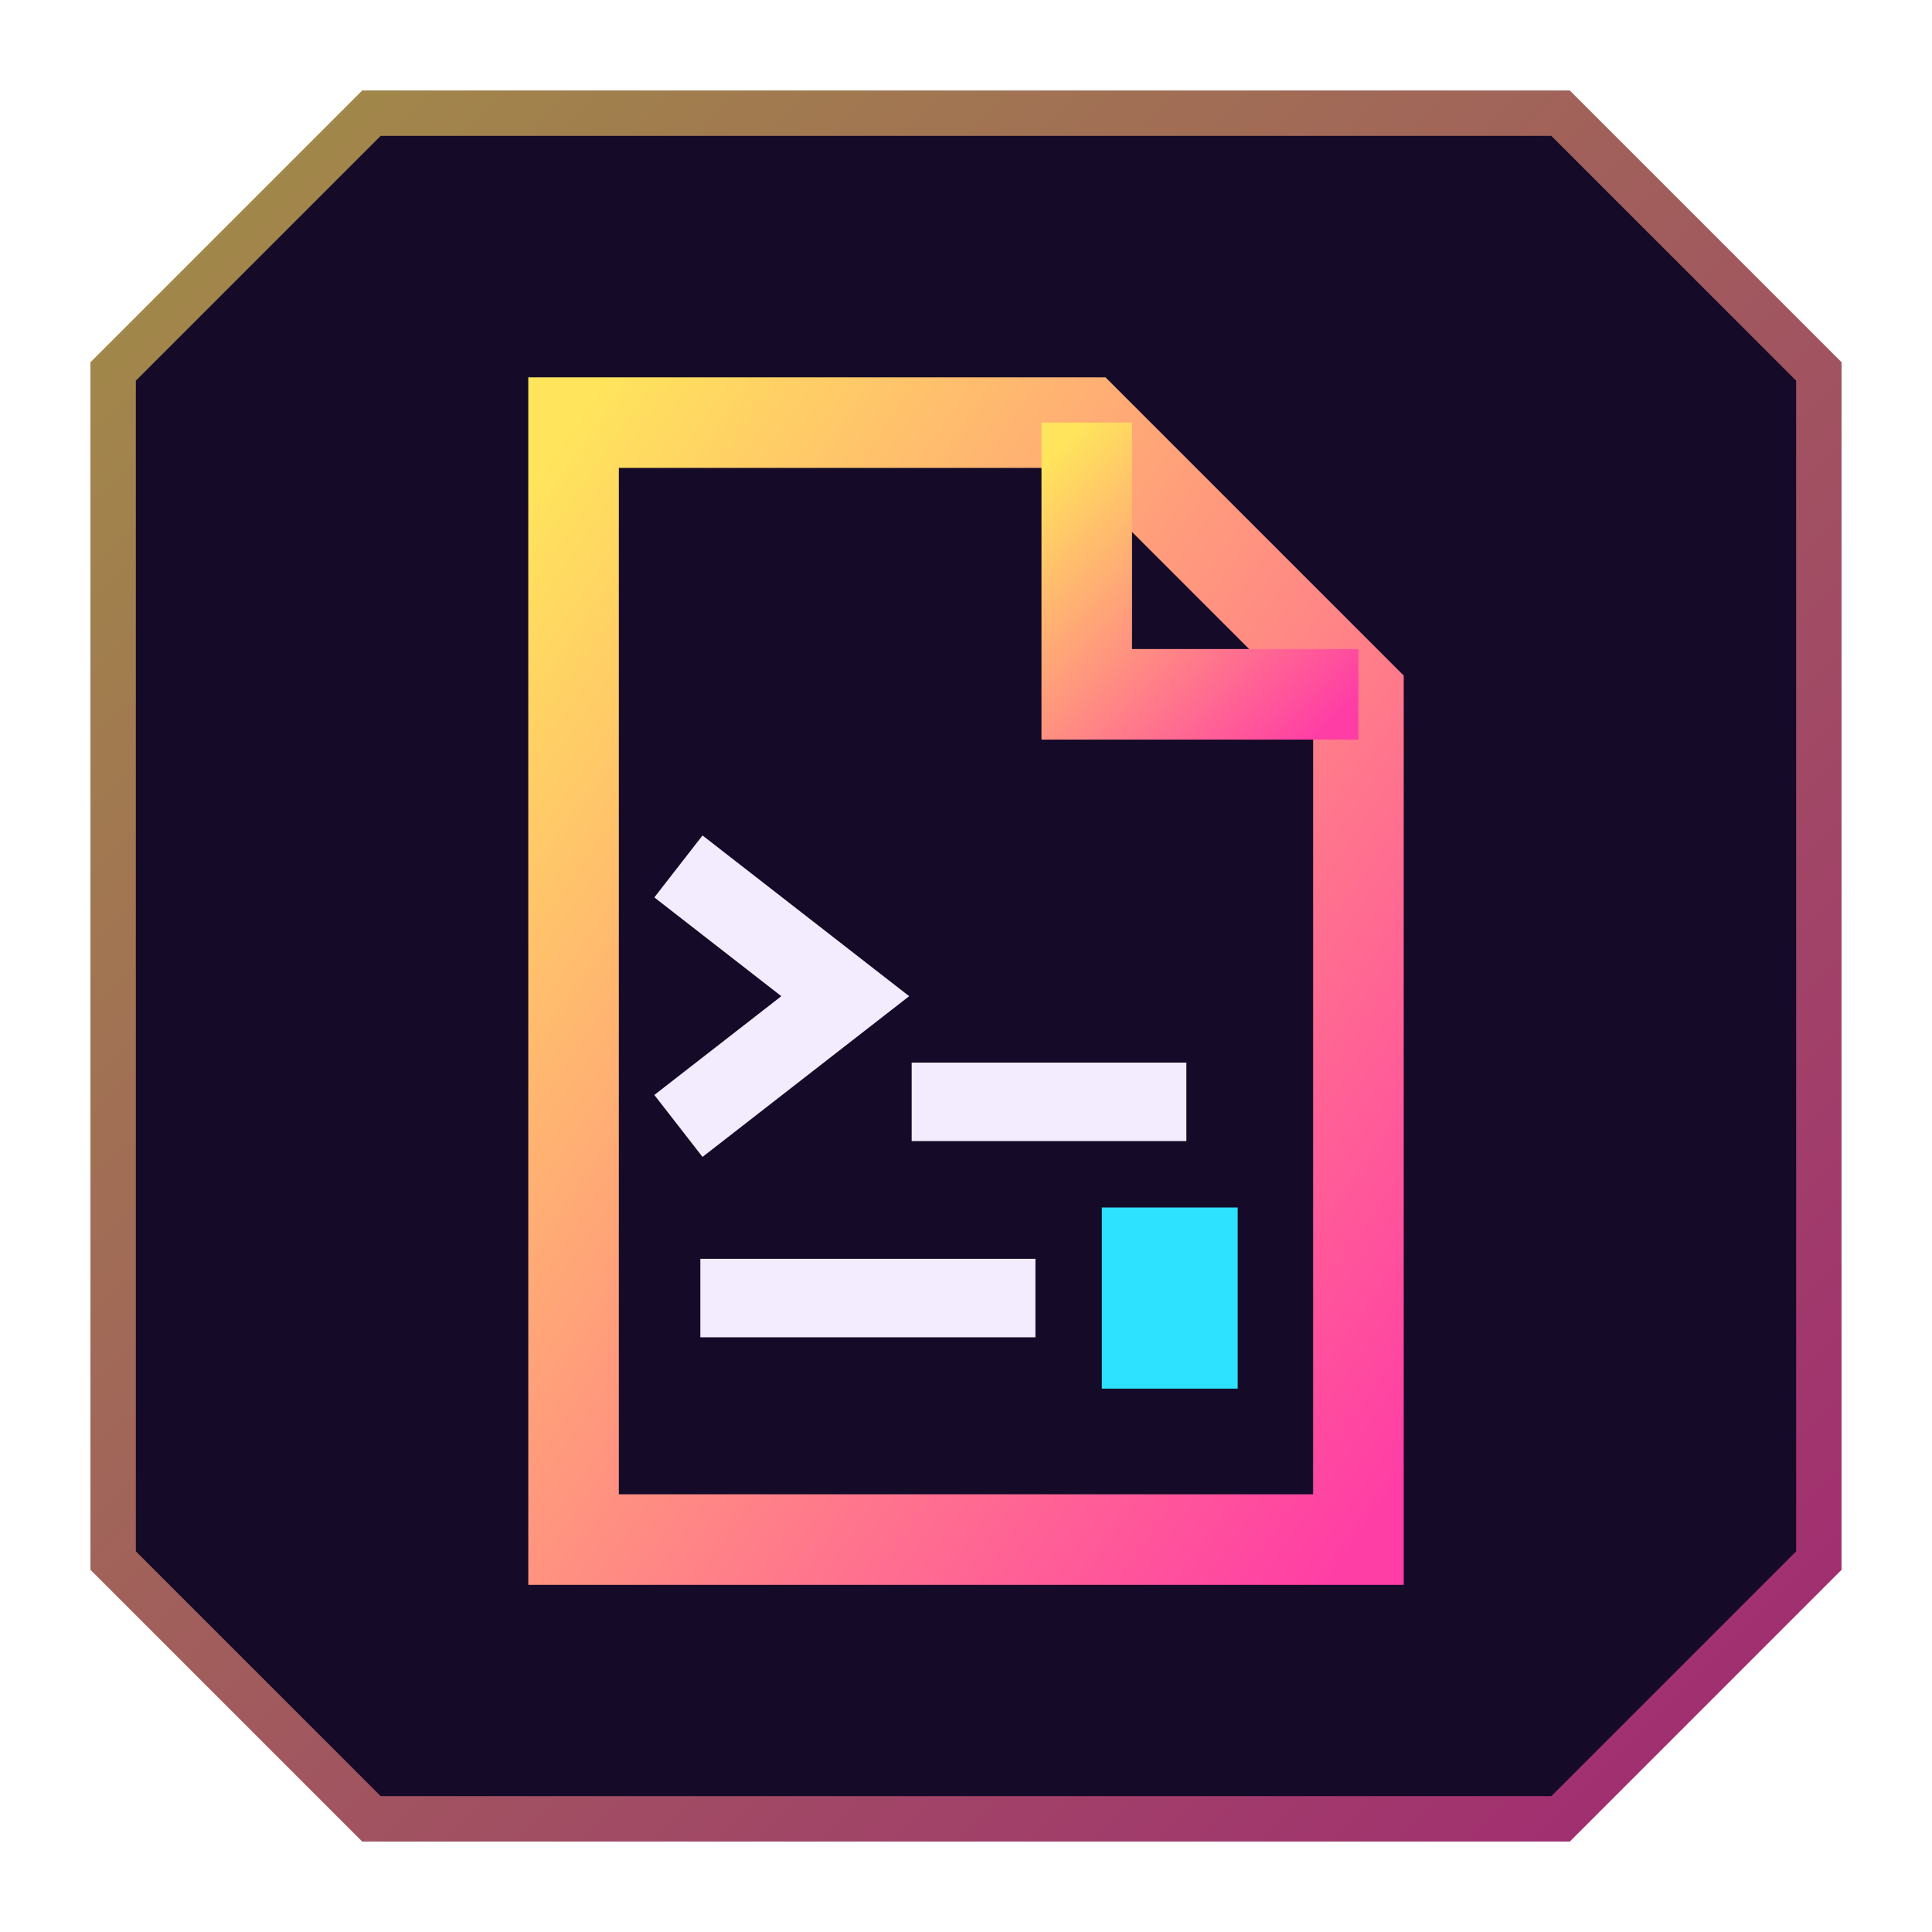
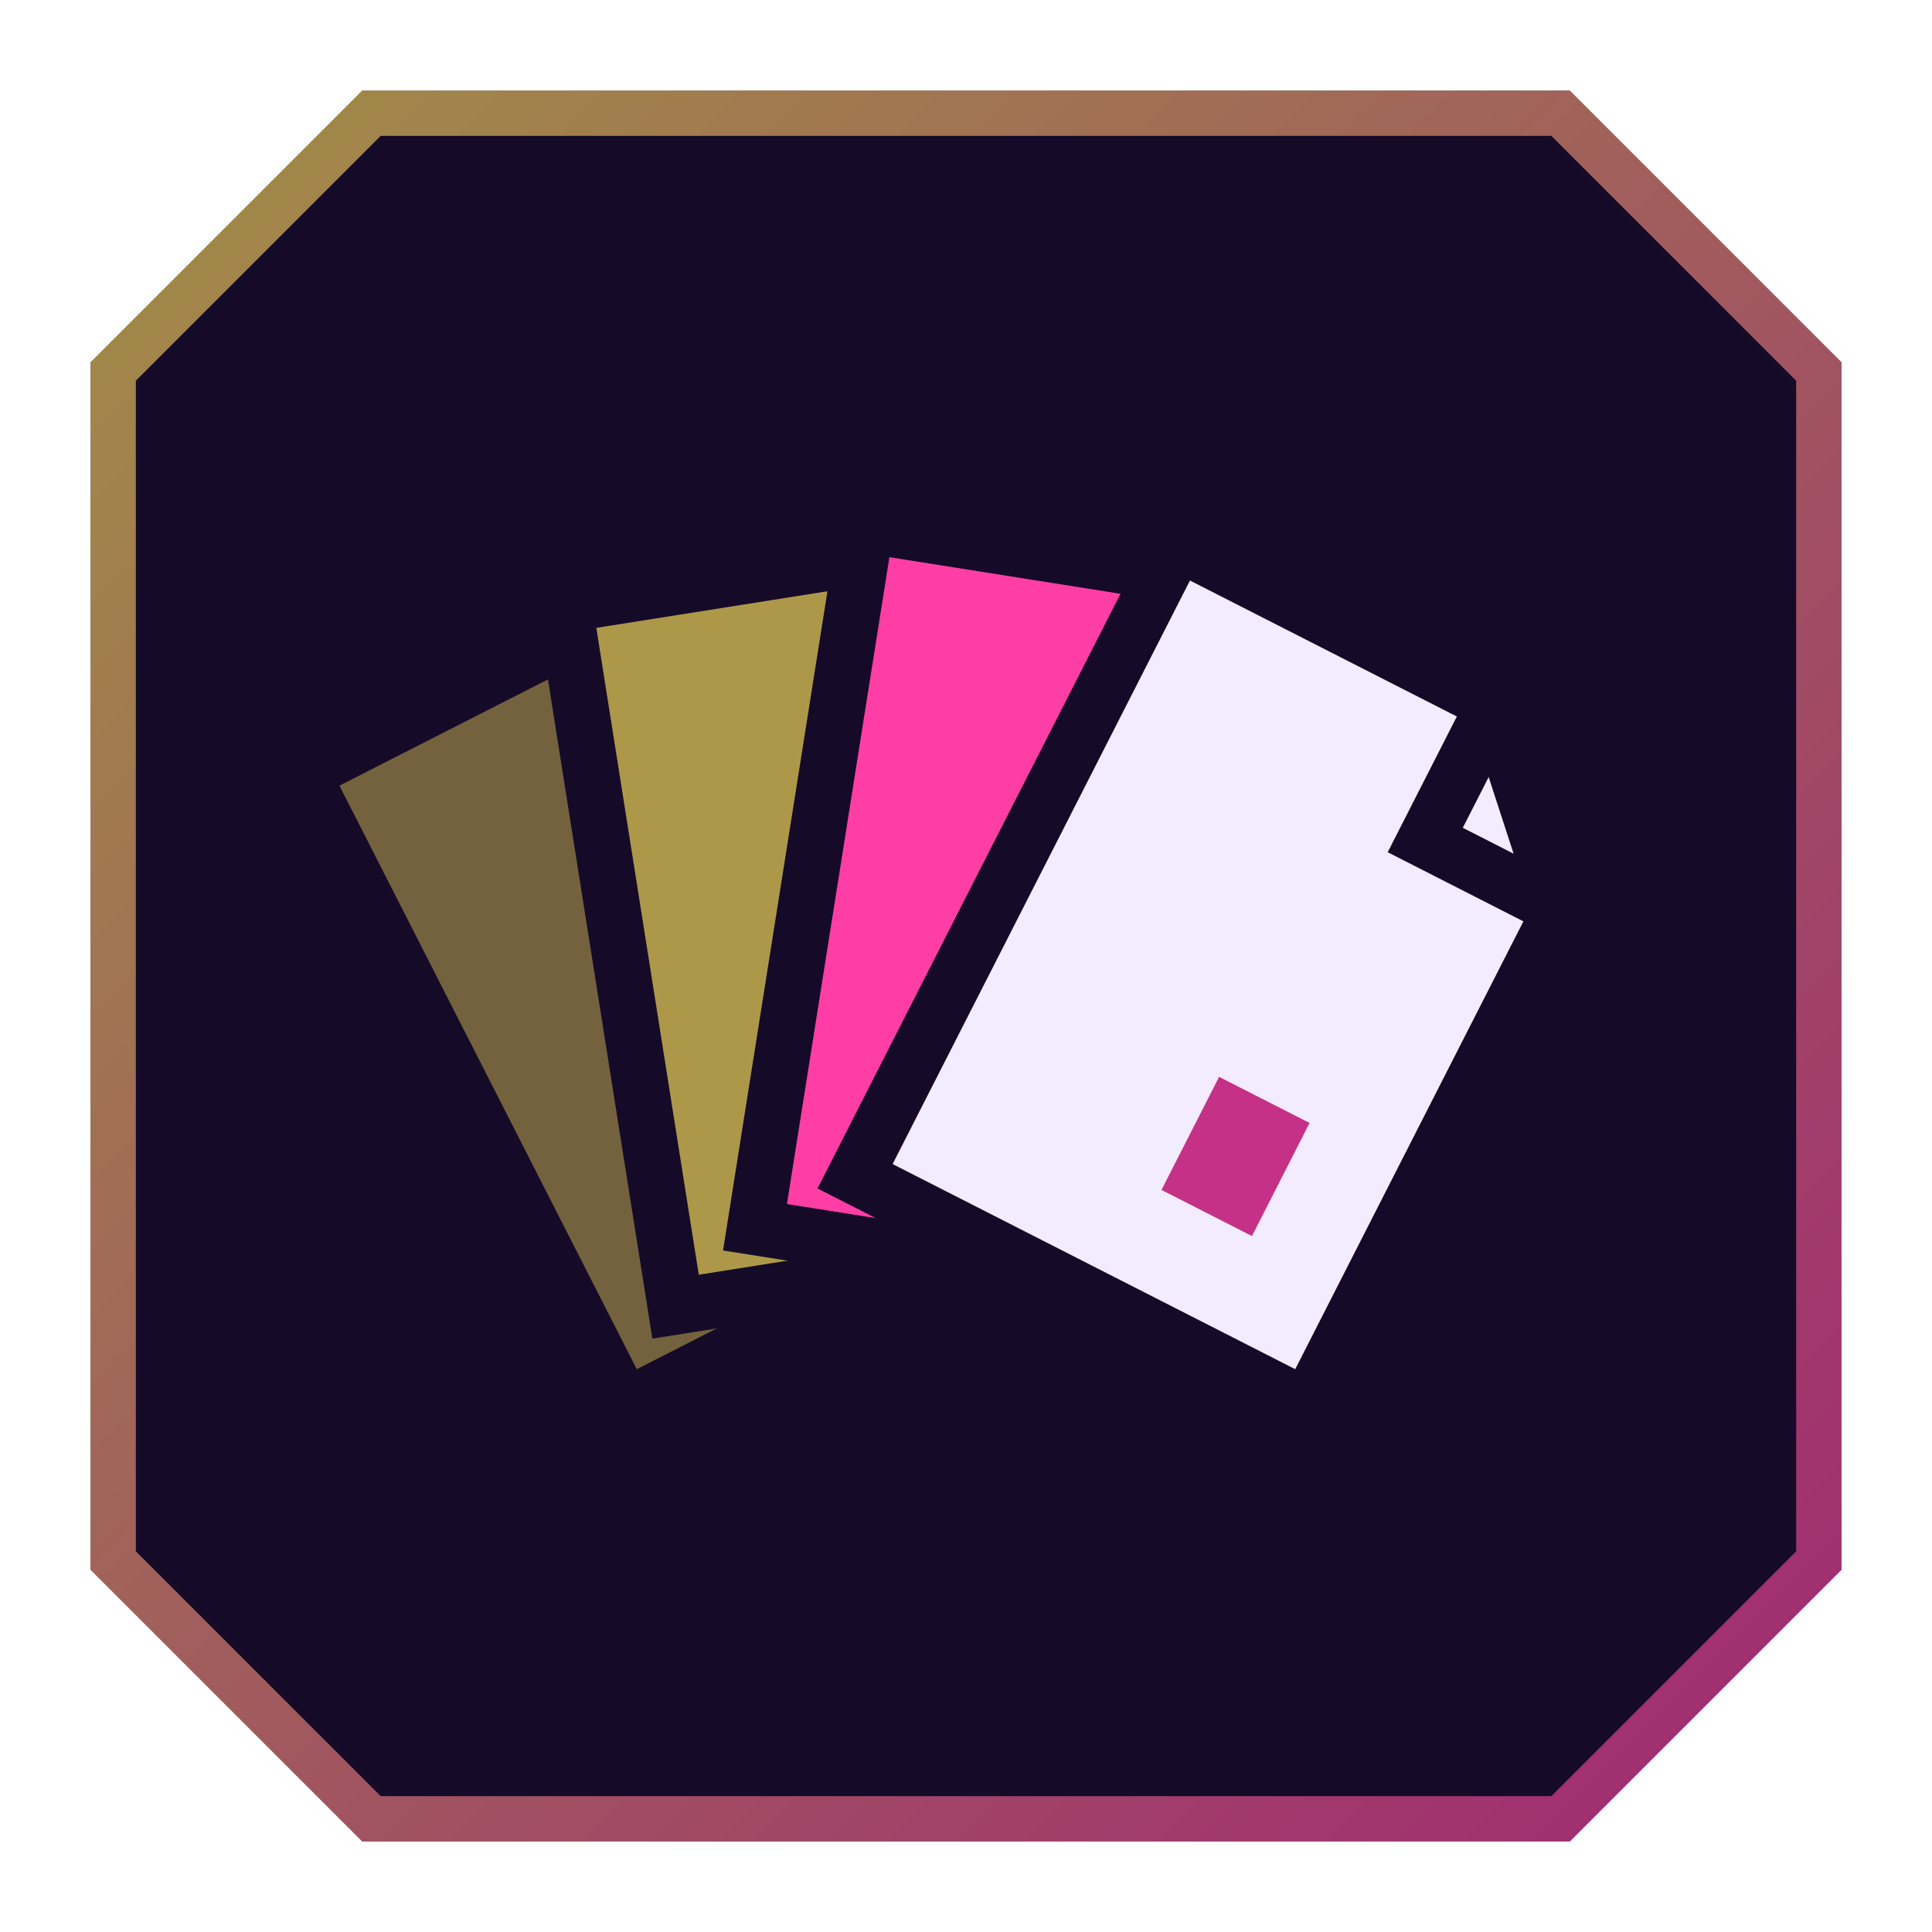
<svg xmlns="http://www.w3.org/2000/svg" viewBox="0 0 64 64">
  <defs>
    <linearGradient id="g" x1="0" y1="0" x2="1" y2="1">
      <stop offset="0" stop-color="#ffe45c" />
      <stop offset="1" stop-color="#ff3ea5" />
    </linearGradient>
  </defs>
  <path d="M12 3h40l9 9v40l-9 9H12l-9-9V12z" fill="#150b28" />
  <path d="M12.3 3.75h39.4l8.55 8.55v39.4l-8.55 8.55H12.3l-8.55-8.55V12.3z" fill="none" stroke="url(#g)" stroke-opacity=".6" stroke-width="1.5" stroke-linejoin="miter" />
-   <path d="M19 14h17l9 9v28H19z" fill="none" stroke="url(#g)" stroke-width="3" stroke-linejoin="miter" />
-   <path d="M36 14v9h9" fill="none" stroke="url(#g)" stroke-width="3" stroke-linejoin="miter" />
-   <path d="M23.5 29.5l4.5 3.5-4.5 3.5" fill="none" stroke="#f3ecff" stroke-width="2.6" stroke-linecap="square" stroke-linejoin="miter" />
-   <path d="M31.5 36.5h6.5M24.5 43h8.5" stroke="#f3ecff" stroke-width="2.6" stroke-linecap="square" />
-   <rect x="36.5" y="40" width="4.5" height="6" fill="#2de2ff" />
+   <g transform="translate(32 32) scale(0.8409) translate(-32.000 -34.267)">
+     <g transform="rotate(-27 32 56) translate(22 18)">
+       <path d="M0 0h14l6 6v22H0z" fill="#73623d" stroke="#150b28" stroke-width="2.2" stroke-linejoin="miter" />
+       <path d="M14 0v6h6" fill="none" stroke="#150b28" stroke-width="2.2" stroke-linejoin="miter" />
+     </g>
+     <g transform="rotate(-9 32 56) translate(22 18)">
+       <path d="M0 0h14l6 6v22H0z" fill="#ad984a" stroke="#150b28" stroke-width="2.2" stroke-linejoin="miter" />
+       <path d="M14 0v6h6" fill="none" stroke="#150b28" stroke-width="2.2" stroke-linejoin="miter" />
+     </g>
+     <g transform="rotate(9 32 56) translate(22 18)">
+       <path d="M0 0h14l6 6v22H0z" fill="#ff3ea5" stroke="#150b28" stroke-width="2.2" stroke-linejoin="miter" />
+       <path d="M14 0v6h6" fill="none" stroke="#150b28" stroke-width="2.2" stroke-linejoin="miter" />
+     </g>
+     <g transform="rotate(27 32 56) translate(22 18)">
+       <path d="M0 0h14l6 6v22H0z" fill="#f3ecff" stroke="#150b28" stroke-width="2.2" stroke-linejoin="miter" />
+       <path d="M14 0v6h6" fill="none" stroke="#150b28" stroke-width="2.2" stroke-linejoin="miter" />
+       <rect x="11" y="18" width="4" height="5" fill="#c53186" />
+     </g>
+   </g>
</svg>
